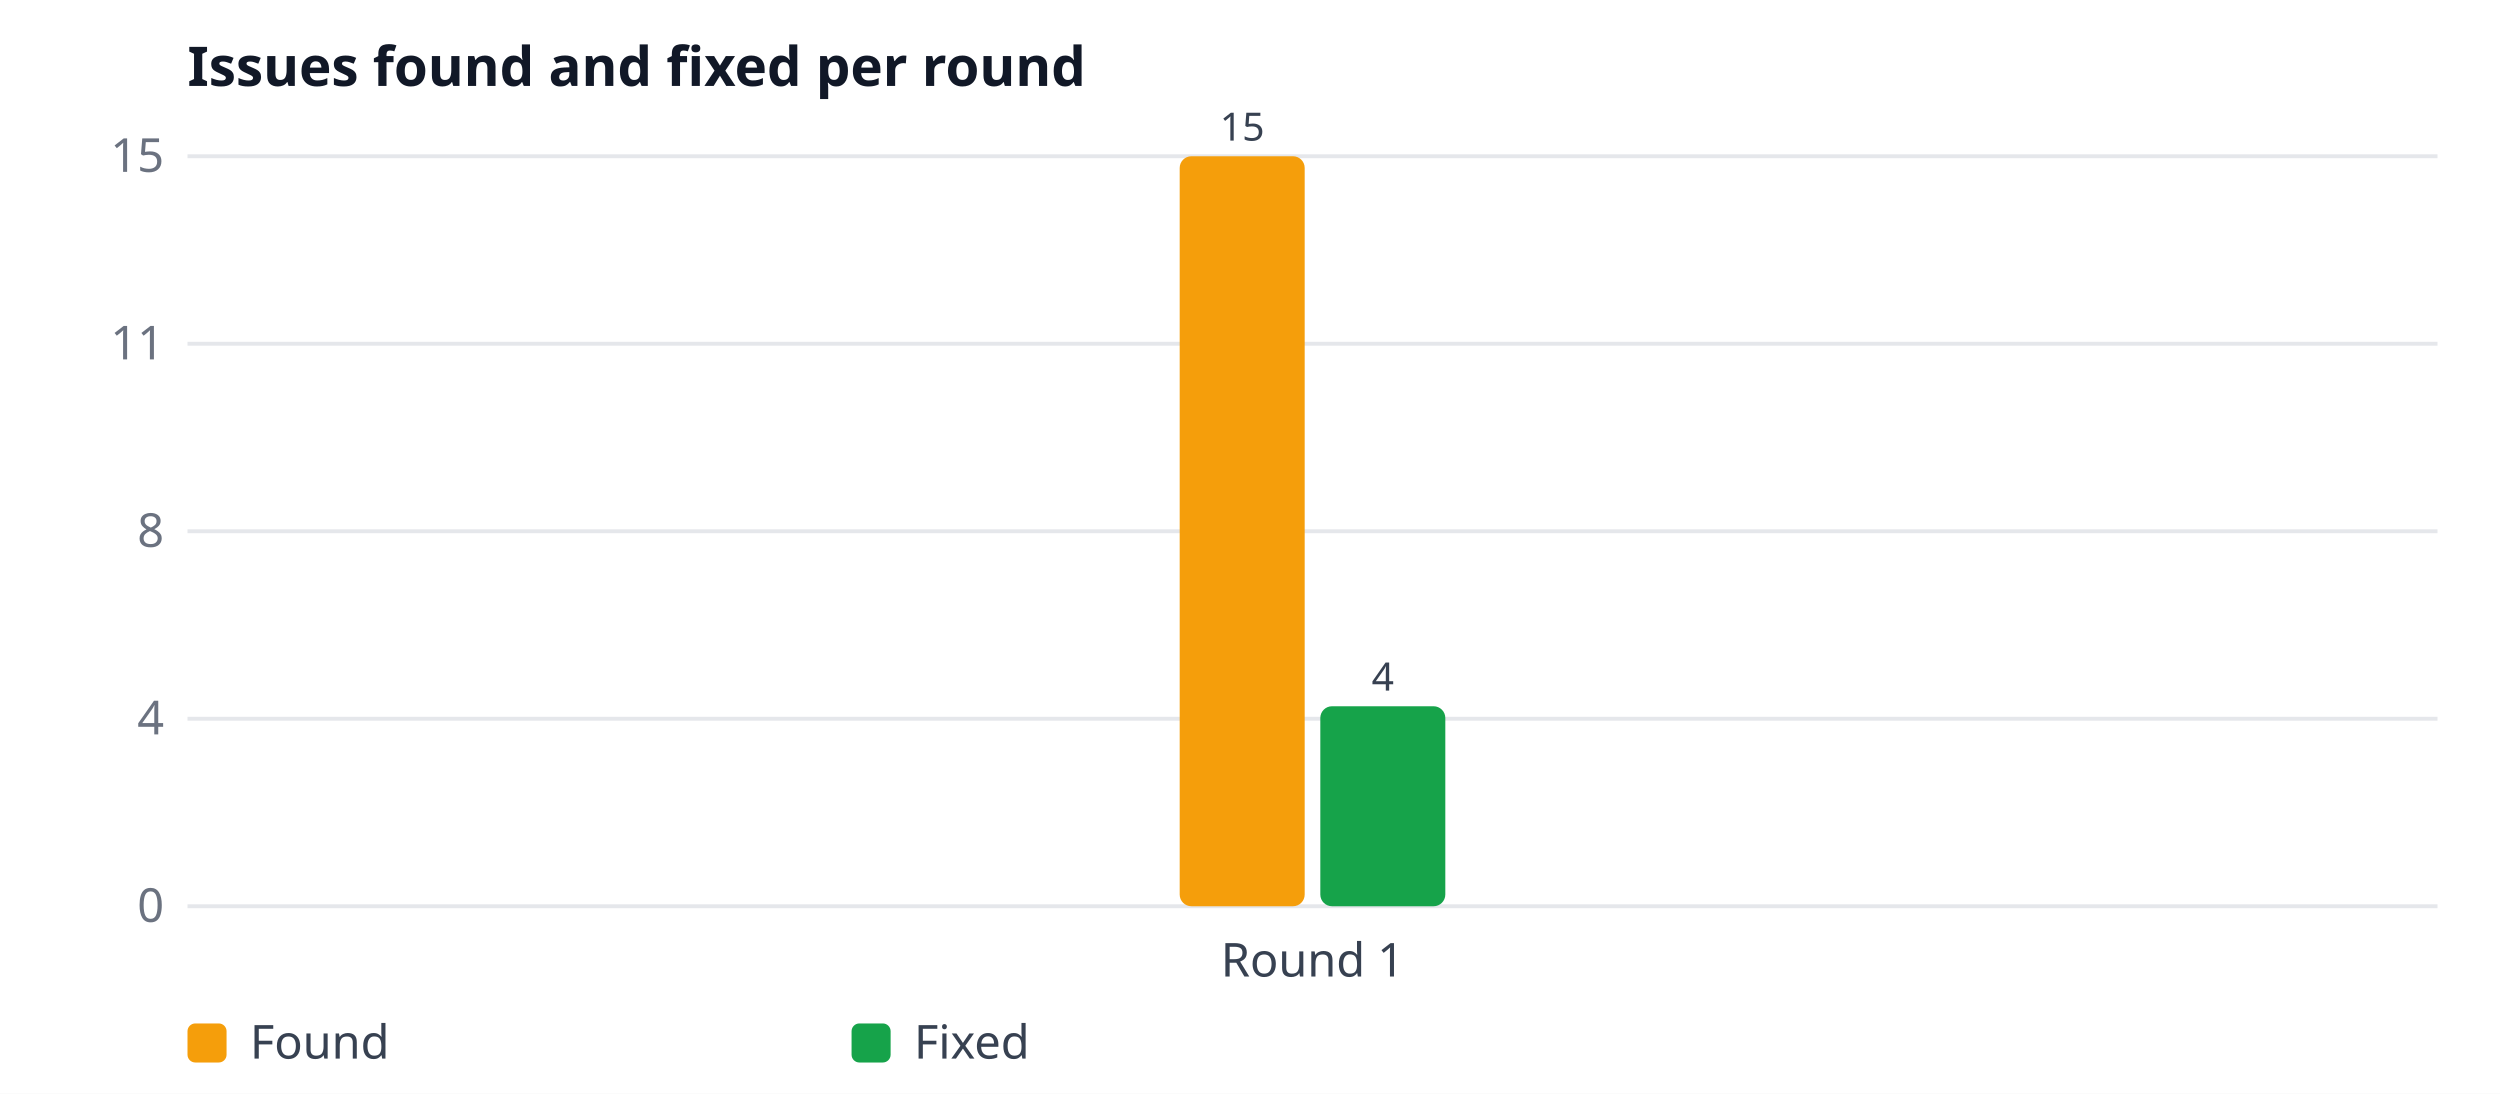
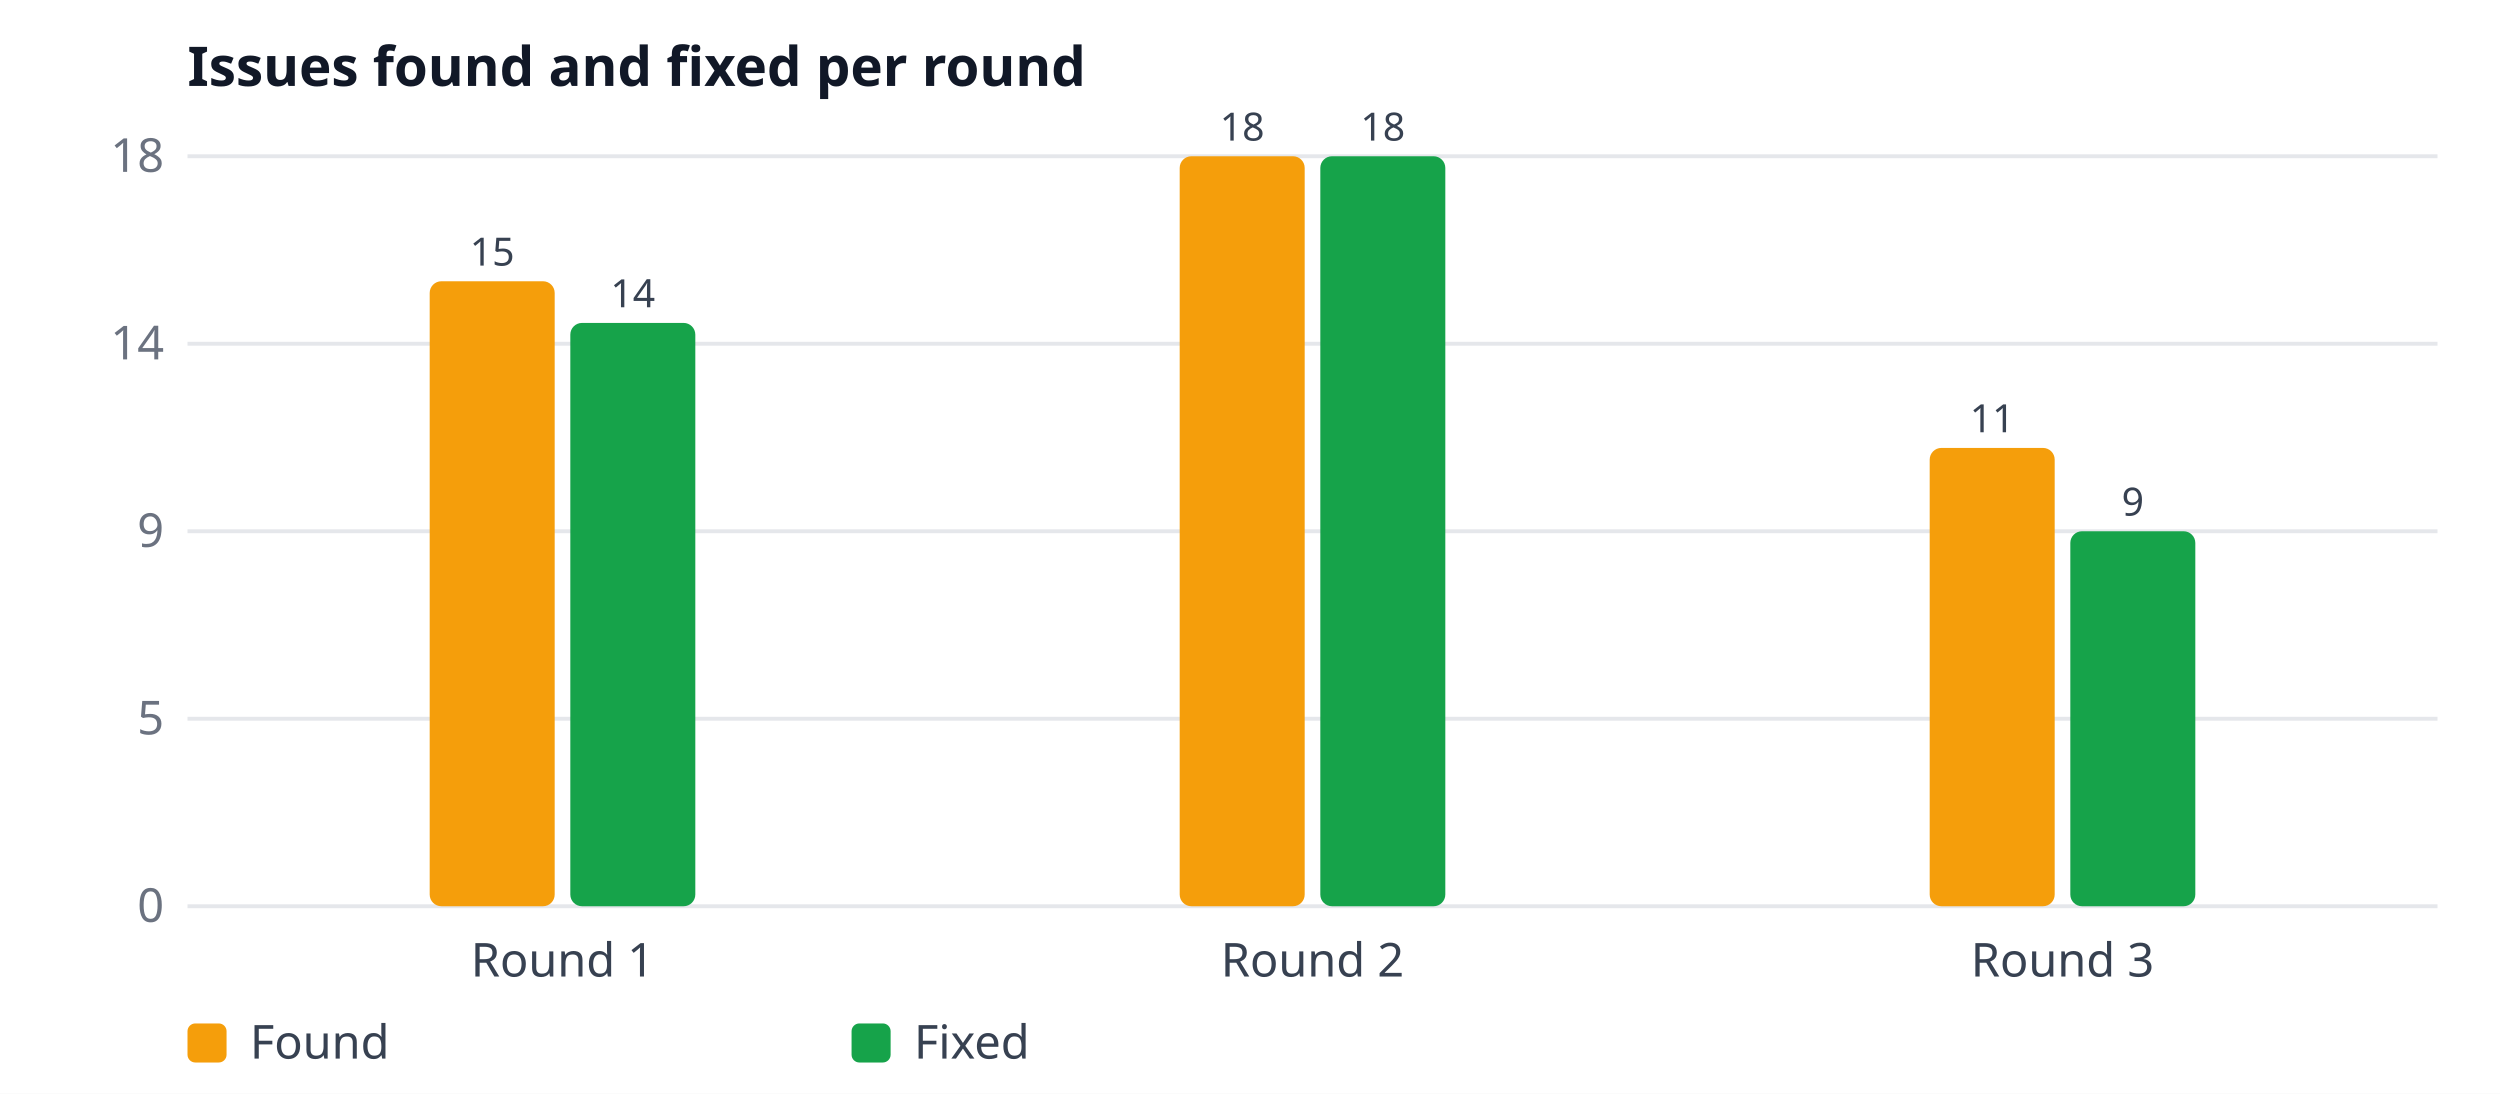
<svg xmlns="http://www.w3.org/2000/svg" viewBox="0 0 640 280" width="640" height="280" font-family="system-ui, sans-serif" font-size="12">
  <rect width="640" height="280" fill="#ffffff" />
  <text x="48" y="22" font-size="14" font-weight="600" fill="#111827">Issues found and fixed per round</text>
  <line x1="48" x2="624" y1="232" y2="232" stroke="#e5e7eb" />
  <text x="42" y="236" text-anchor="end" fill="#6b7280">0</text>
  <line x1="48" x2="624" y1="184" y2="184" stroke="#e5e7eb" />
-   <text x="42" y="188" text-anchor="end" fill="#6b7280">4</text>
+   <text x="42" y="188" text-anchor="end" fill="#6b7280">5</text>
  <line x1="48" x2="624" y1="136" y2="136" stroke="#e5e7eb" />
-   <text x="42" y="140" text-anchor="end" fill="#6b7280">8</text>
+   <text x="42" y="140" text-anchor="end" fill="#6b7280">9</text>
  <line x1="48" x2="624" y1="88" y2="88" stroke="#e5e7eb" />
-   <text x="42" y="92" text-anchor="end" fill="#6b7280">11</text>
+   <text x="42" y="92" text-anchor="end" fill="#6b7280">14</text>
  <line x1="48" x2="624" y1="40" y2="40" stroke="#e5e7eb" />
-   <text x="42" y="44" text-anchor="end" fill="#6b7280">15</text>
+   <text x="42" y="44" text-anchor="end" fill="#6b7280">18</text>
+   <rect x="110" y="72" width="32" height="160" rx="3" fill="#f59e0b" />
+   <text x="126" y="68" text-anchor="middle" fill="#374151" font-size="10">15</text>
+   <rect x="146" y="82.667" width="32" height="149.333" rx="3" fill="#16a34a" />
+   <text x="162" y="78.667" text-anchor="middle" fill="#374151" font-size="10">14</text>
+   <text x="144" y="250" text-anchor="middle" fill="#374151">Round 1</text>
  <rect x="302" y="40" width="32" height="192" rx="3" fill="#f59e0b" />
-   <text x="318" y="36" text-anchor="middle" fill="#374151" font-size="10">15</text>
-   <rect x="338" y="180.8" width="32" height="51.2" rx="3" fill="#16a34a" />
-   <text x="354" y="176.8" text-anchor="middle" fill="#374151" font-size="10">4</text>
-   <text x="336" y="250" text-anchor="middle" fill="#374151">Round 1</text>
+   <text x="318" y="36" text-anchor="middle" fill="#374151" font-size="10">18</text>
+   <rect x="338" y="40" width="32" height="192" rx="3" fill="#16a34a" />
+   <text x="354" y="36" text-anchor="middle" fill="#374151" font-size="10">18</text>
+   <text x="336" y="250" text-anchor="middle" fill="#374151">Round 2</text>
+   <rect x="494" y="114.667" width="32" height="117.333" rx="3" fill="#f59e0b" />
+   <text x="510" y="110.667" text-anchor="middle" fill="#374151" font-size="10">11</text>
+   <rect x="530" y="136" width="32" height="96" rx="3" fill="#16a34a" />
+   <text x="546" y="132" text-anchor="middle" fill="#374151" font-size="10">9</text>
+   <text x="528" y="250" text-anchor="middle" fill="#374151">Round 3</text>
  <rect x="48" y="262" width="10" height="10" rx="2" fill="#f59e0b" />
  <text x="64" y="271" fill="#374151">Found</text>
  <rect x="218" y="262" width="10" height="10" rx="2" fill="#16a34a" />
  <text x="234" y="271" fill="#374151">Fixed</text>
</svg>
